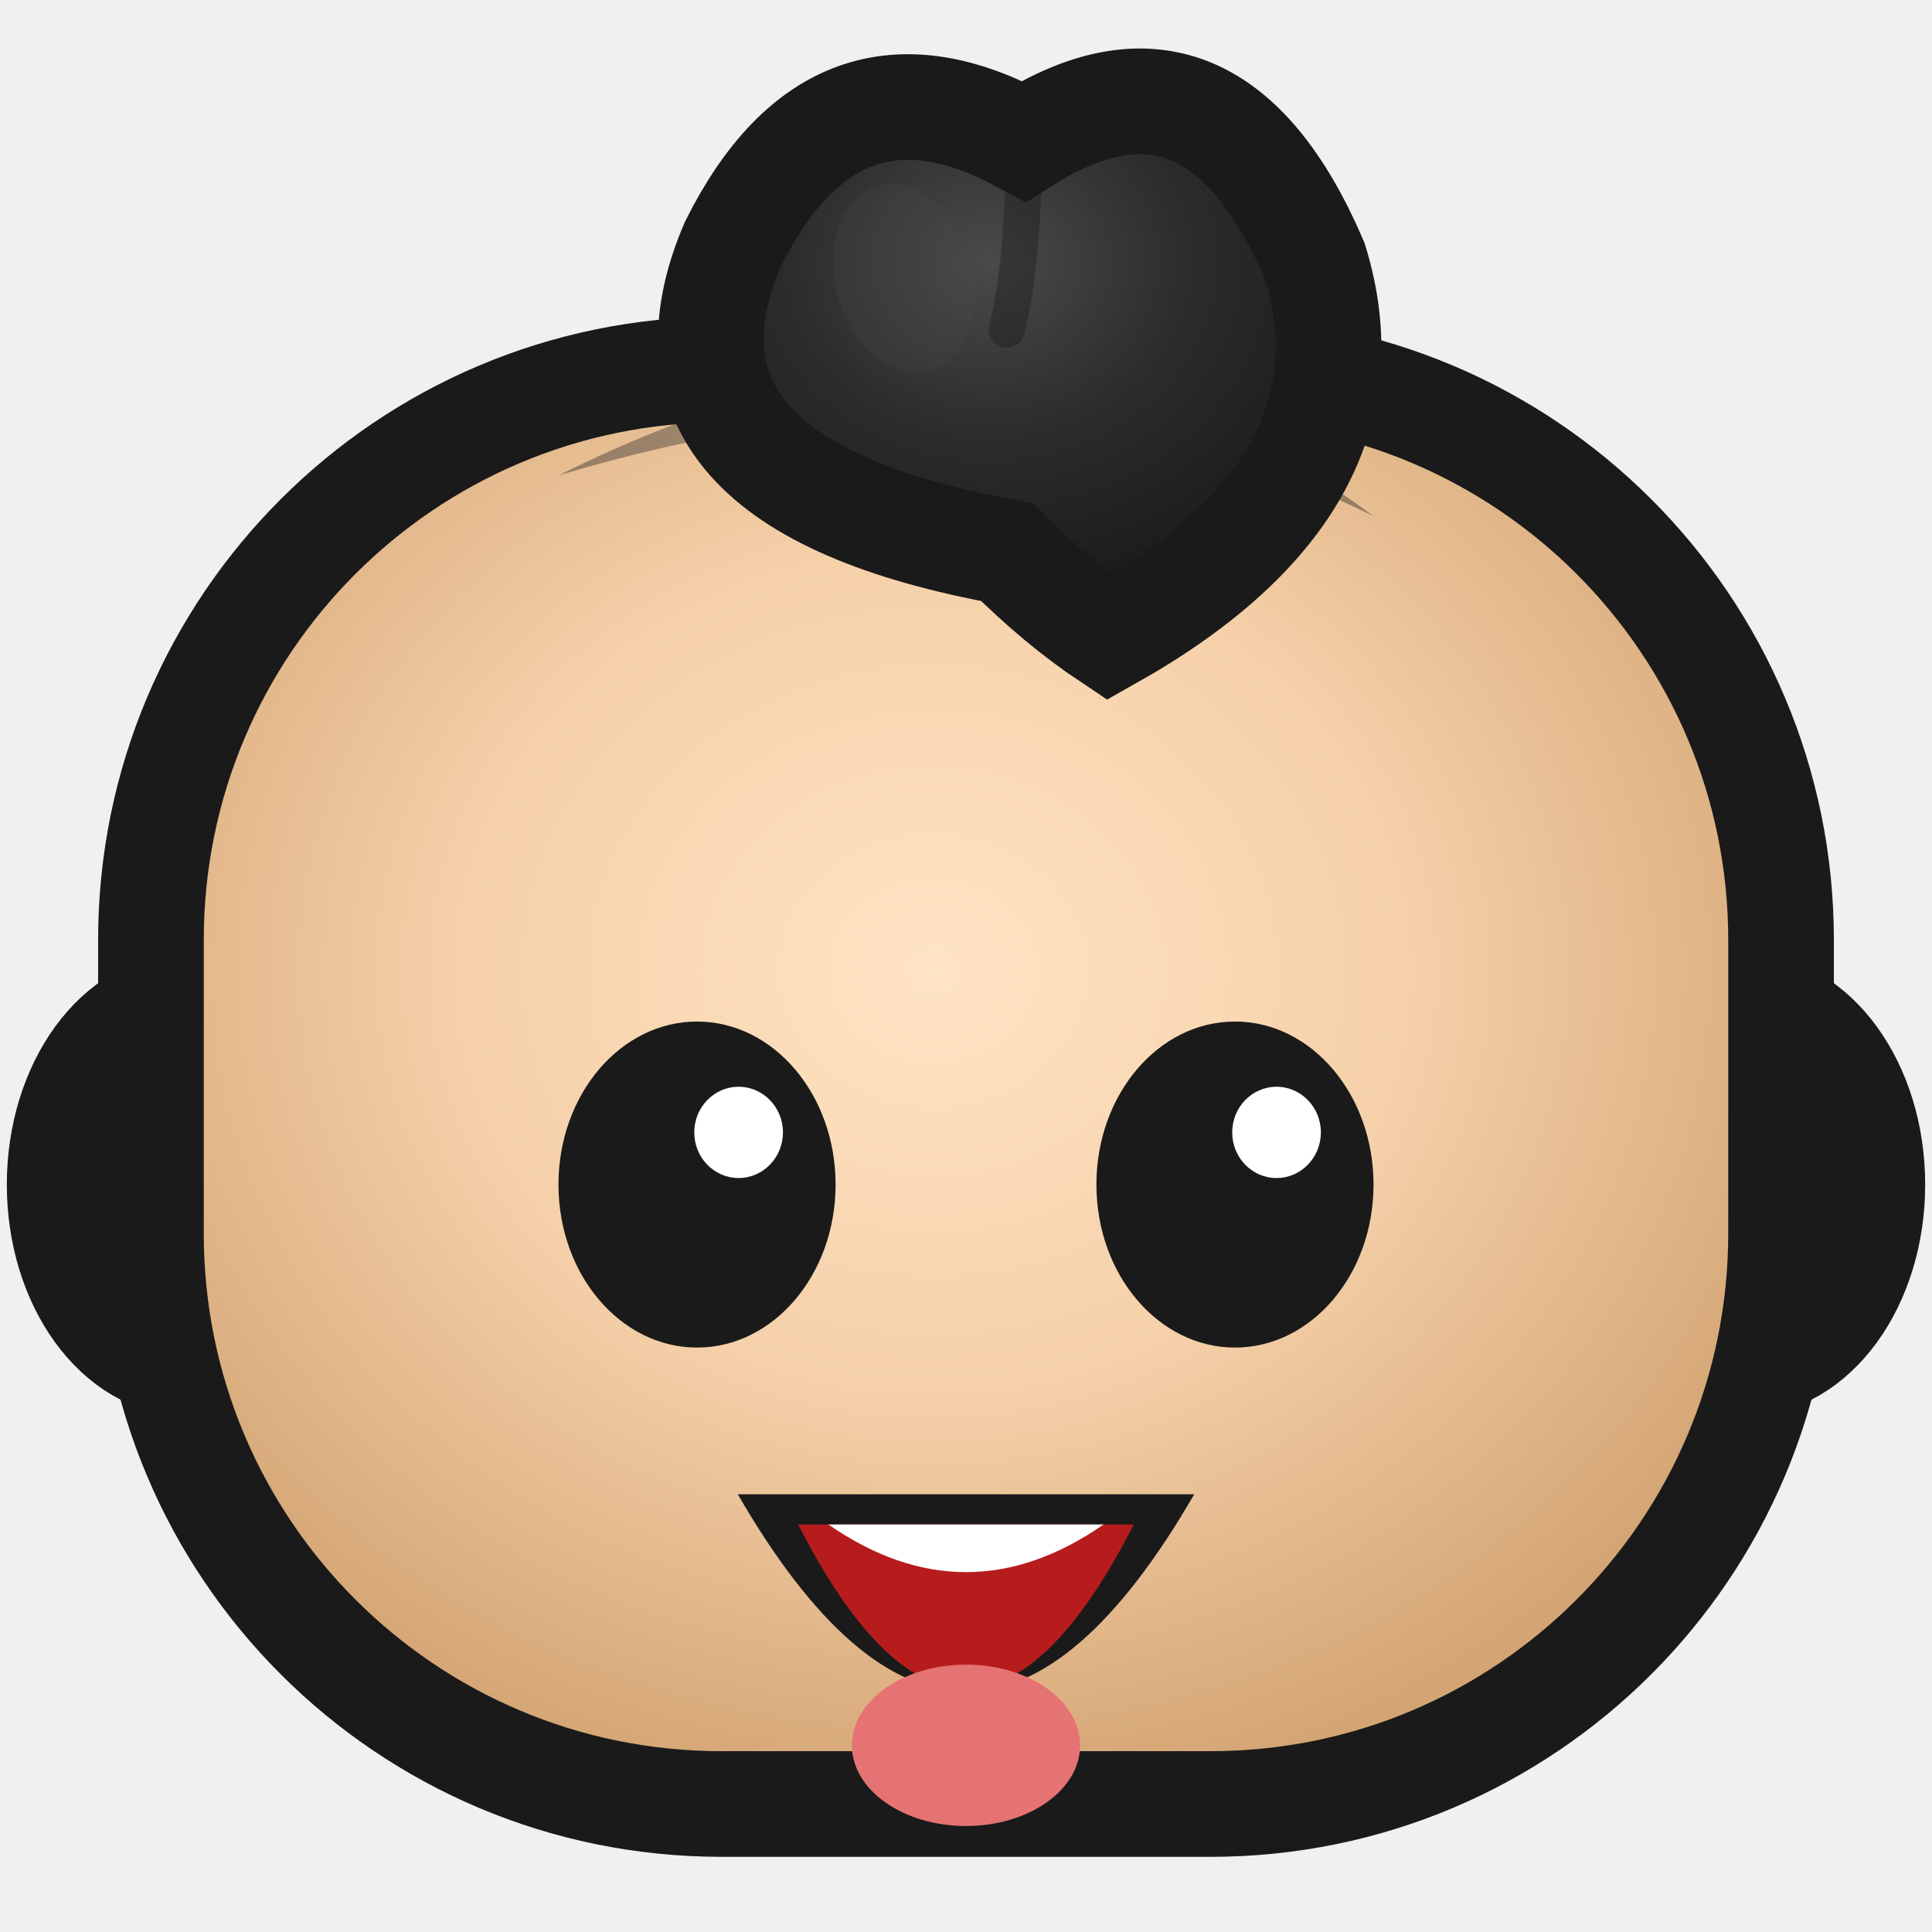
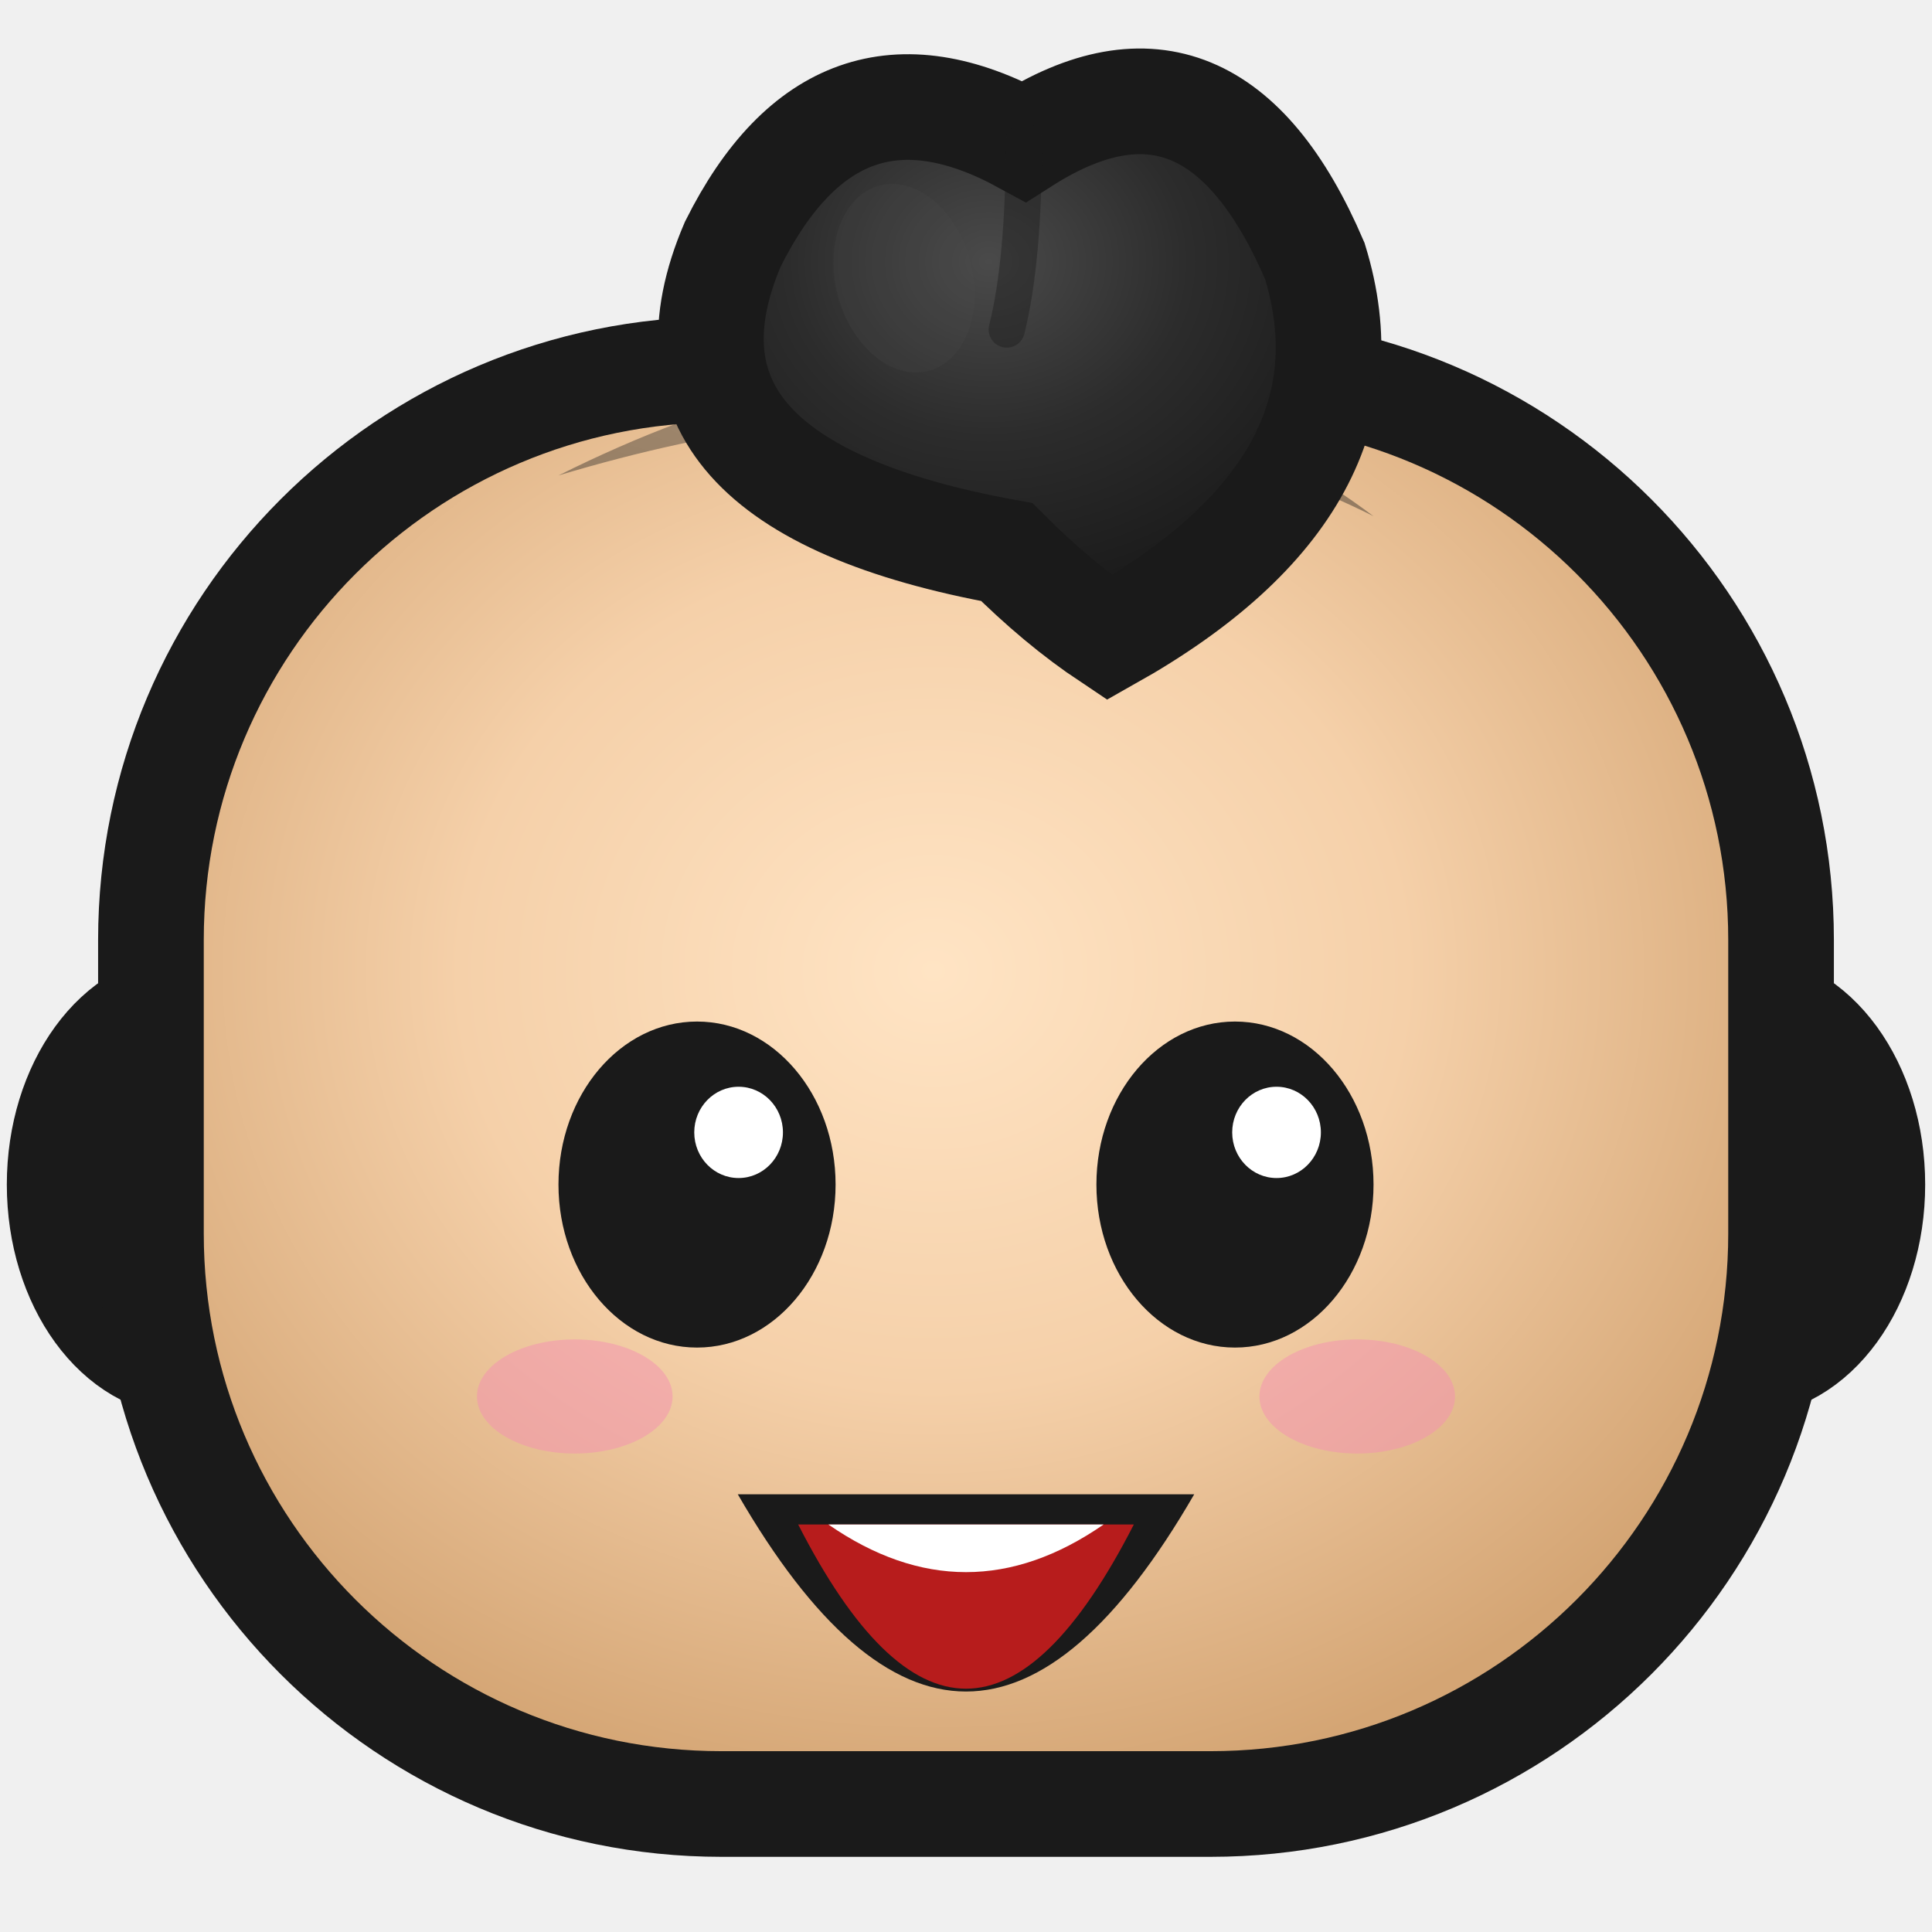
<svg xmlns="http://www.w3.org/2000/svg" viewBox="0 0 64 64" width="64" height="64" id="face_happy">
  <defs>
    <radialGradient id="headGrad" cx="48%" cy="42%" r="58%" fx="48%" fy="42%">
      <stop offset="0%" stop-color="#FFE4C4" />
      <stop offset="50%" stop-color="#F5D0A9" />
      <stop offset="100%" stop-color="#D4A574" />
    </radialGradient>
    <radialGradient id="headGradHair" cx="45%" cy="30%" r="65%" fx="45%" fy="30%">
      <stop offset="0%" stop-color="#4A4A4A" />
      <stop offset="50%" stop-color="#2C2C2C" />
      <stop offset="100%" stop-color="#1A1A1A" />
    </radialGradient>
  </defs>
  <ellipse cx="6.296" cy="39.24" rx="4.32" ry="5.94" fill="url(#headGrad)" stroke="#1A1A1A" stroke-width="3.5" />
  <ellipse cx="6.296" cy="39.24" rx="1.944" ry="3.267" fill="#D4A574" opacity="0.25" />
  <ellipse cx="57.704" cy="39.24" rx="4.32" ry="5.94" fill="url(#headGrad)" stroke="#1A1A1A" stroke-width="3.5" />
  <ellipse cx="57.704" cy="39.24" rx="1.944" ry="3.267" fill="#D4A574" opacity="0.25" />
  <rect x="5" y="12.24" width="54" height="47.52" rx="18.9" ry="18.9" fill="url(#headGrad)" stroke="#1A1A1A" stroke-width="3.5" />
  <path d="M18.5 15.75       Q 26.6 11.7, 33.35 12.24       Q 40.1 13.05, 45.5 17.1       Q 40.1 14.4, 33.35 13.86       Q 26.6 13.32, 18.5 15.75 Z" fill="url(#headGradHair)" opacity="0.4" />
  <path d="       M33.35 18.288       Q 20.876 16.02,         24.278 8.082       Q 27.68 1.278,         33.917 4.68       Q 40.154 0.711,         43.556 8.649       Q 45.824 16.02,         36.752 21.123       Q 35.051 19.989,         33.35 18.288 Z" fill="url(#headGradHair)" stroke="#1A1A1A" stroke-width="3.5" />
  <path d="M33.917 4.68       Q 33.917 8.649,         33.35 10.917" fill="none" stroke="#1A1A1A" stroke-width="1.2" stroke-linecap="round" opacity="0.4" />
  <ellipse cx="29.948" cy="9.216" rx="2.268" ry="3.175" fill="#4A4A4A" opacity="0.2" transform="rotate(-15 29.948 9.216)" />
  <ellipse cx="23.09" cy="39.24" rx="4.59" ry="5.4" fill="#1A1A1A" />
  <ellipse cx="24.467" cy="37.512" rx="1.469" ry="1.512" fill="#FFFFFF" />
  <ellipse cx="40.91" cy="39.24" rx="4.59" ry="5.4" fill="#1A1A1A" />
  <ellipse cx="42.287" cy="37.512" rx="1.469" ry="1.512" fill="#FFFFFF" />
+   <ellipse cx="19.04" cy="46.26" rx="3.24" ry="1.89" fill="#F48FB1" opacity="0.5" />
+   <ellipse cx="44.96" cy="46.26" rx="3.24" ry="1.89" fill="#F48FB1" opacity="0.5" />
  <path d="M24.44 49.5 Q 32 62.568, 39.56 49.5 Z" fill="#1A1A1A" />
  <path d="M26.44 50.5 Q 32 61.38, 37.56 50.5 Z" fill="#B71C1C" />
  <path d="M27.44 50.5 Q 32 53.658, 36.56 50.5 Z" fill="#FFFFFF" />
-   <ellipse cx="32" cy="57.816" rx="3.78" ry="2.673" fill="#E57373" />
</svg>
